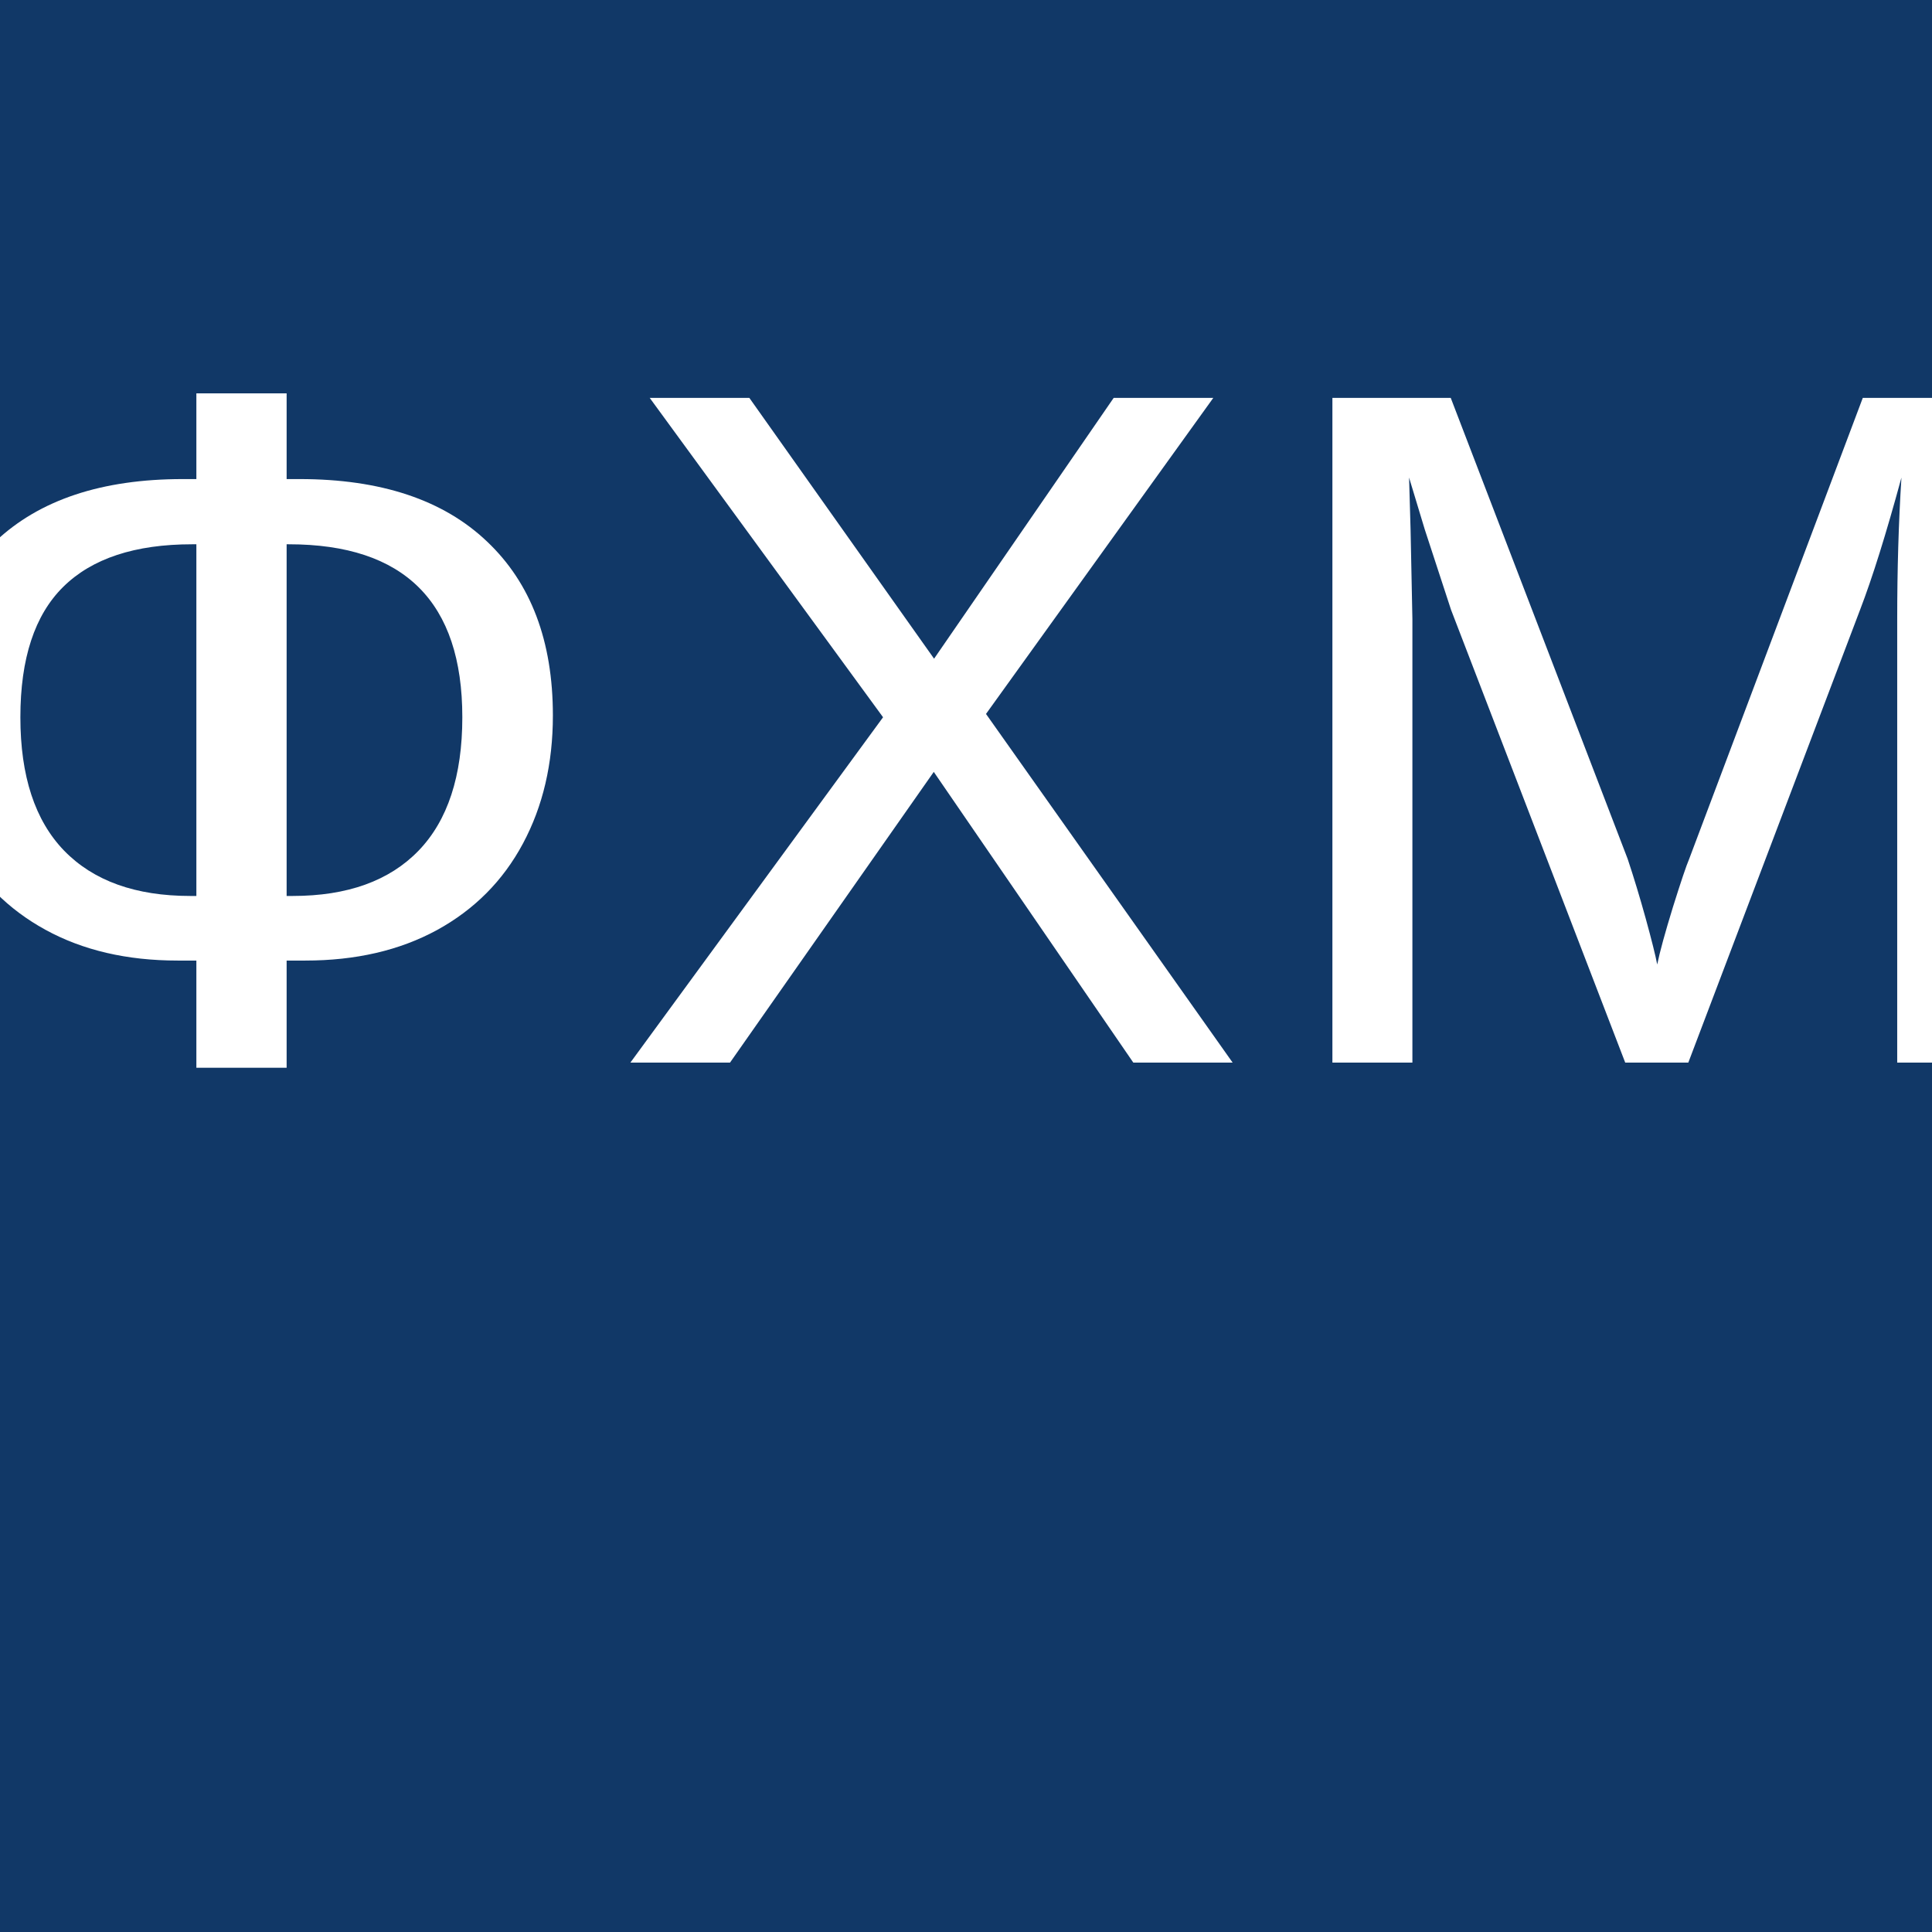
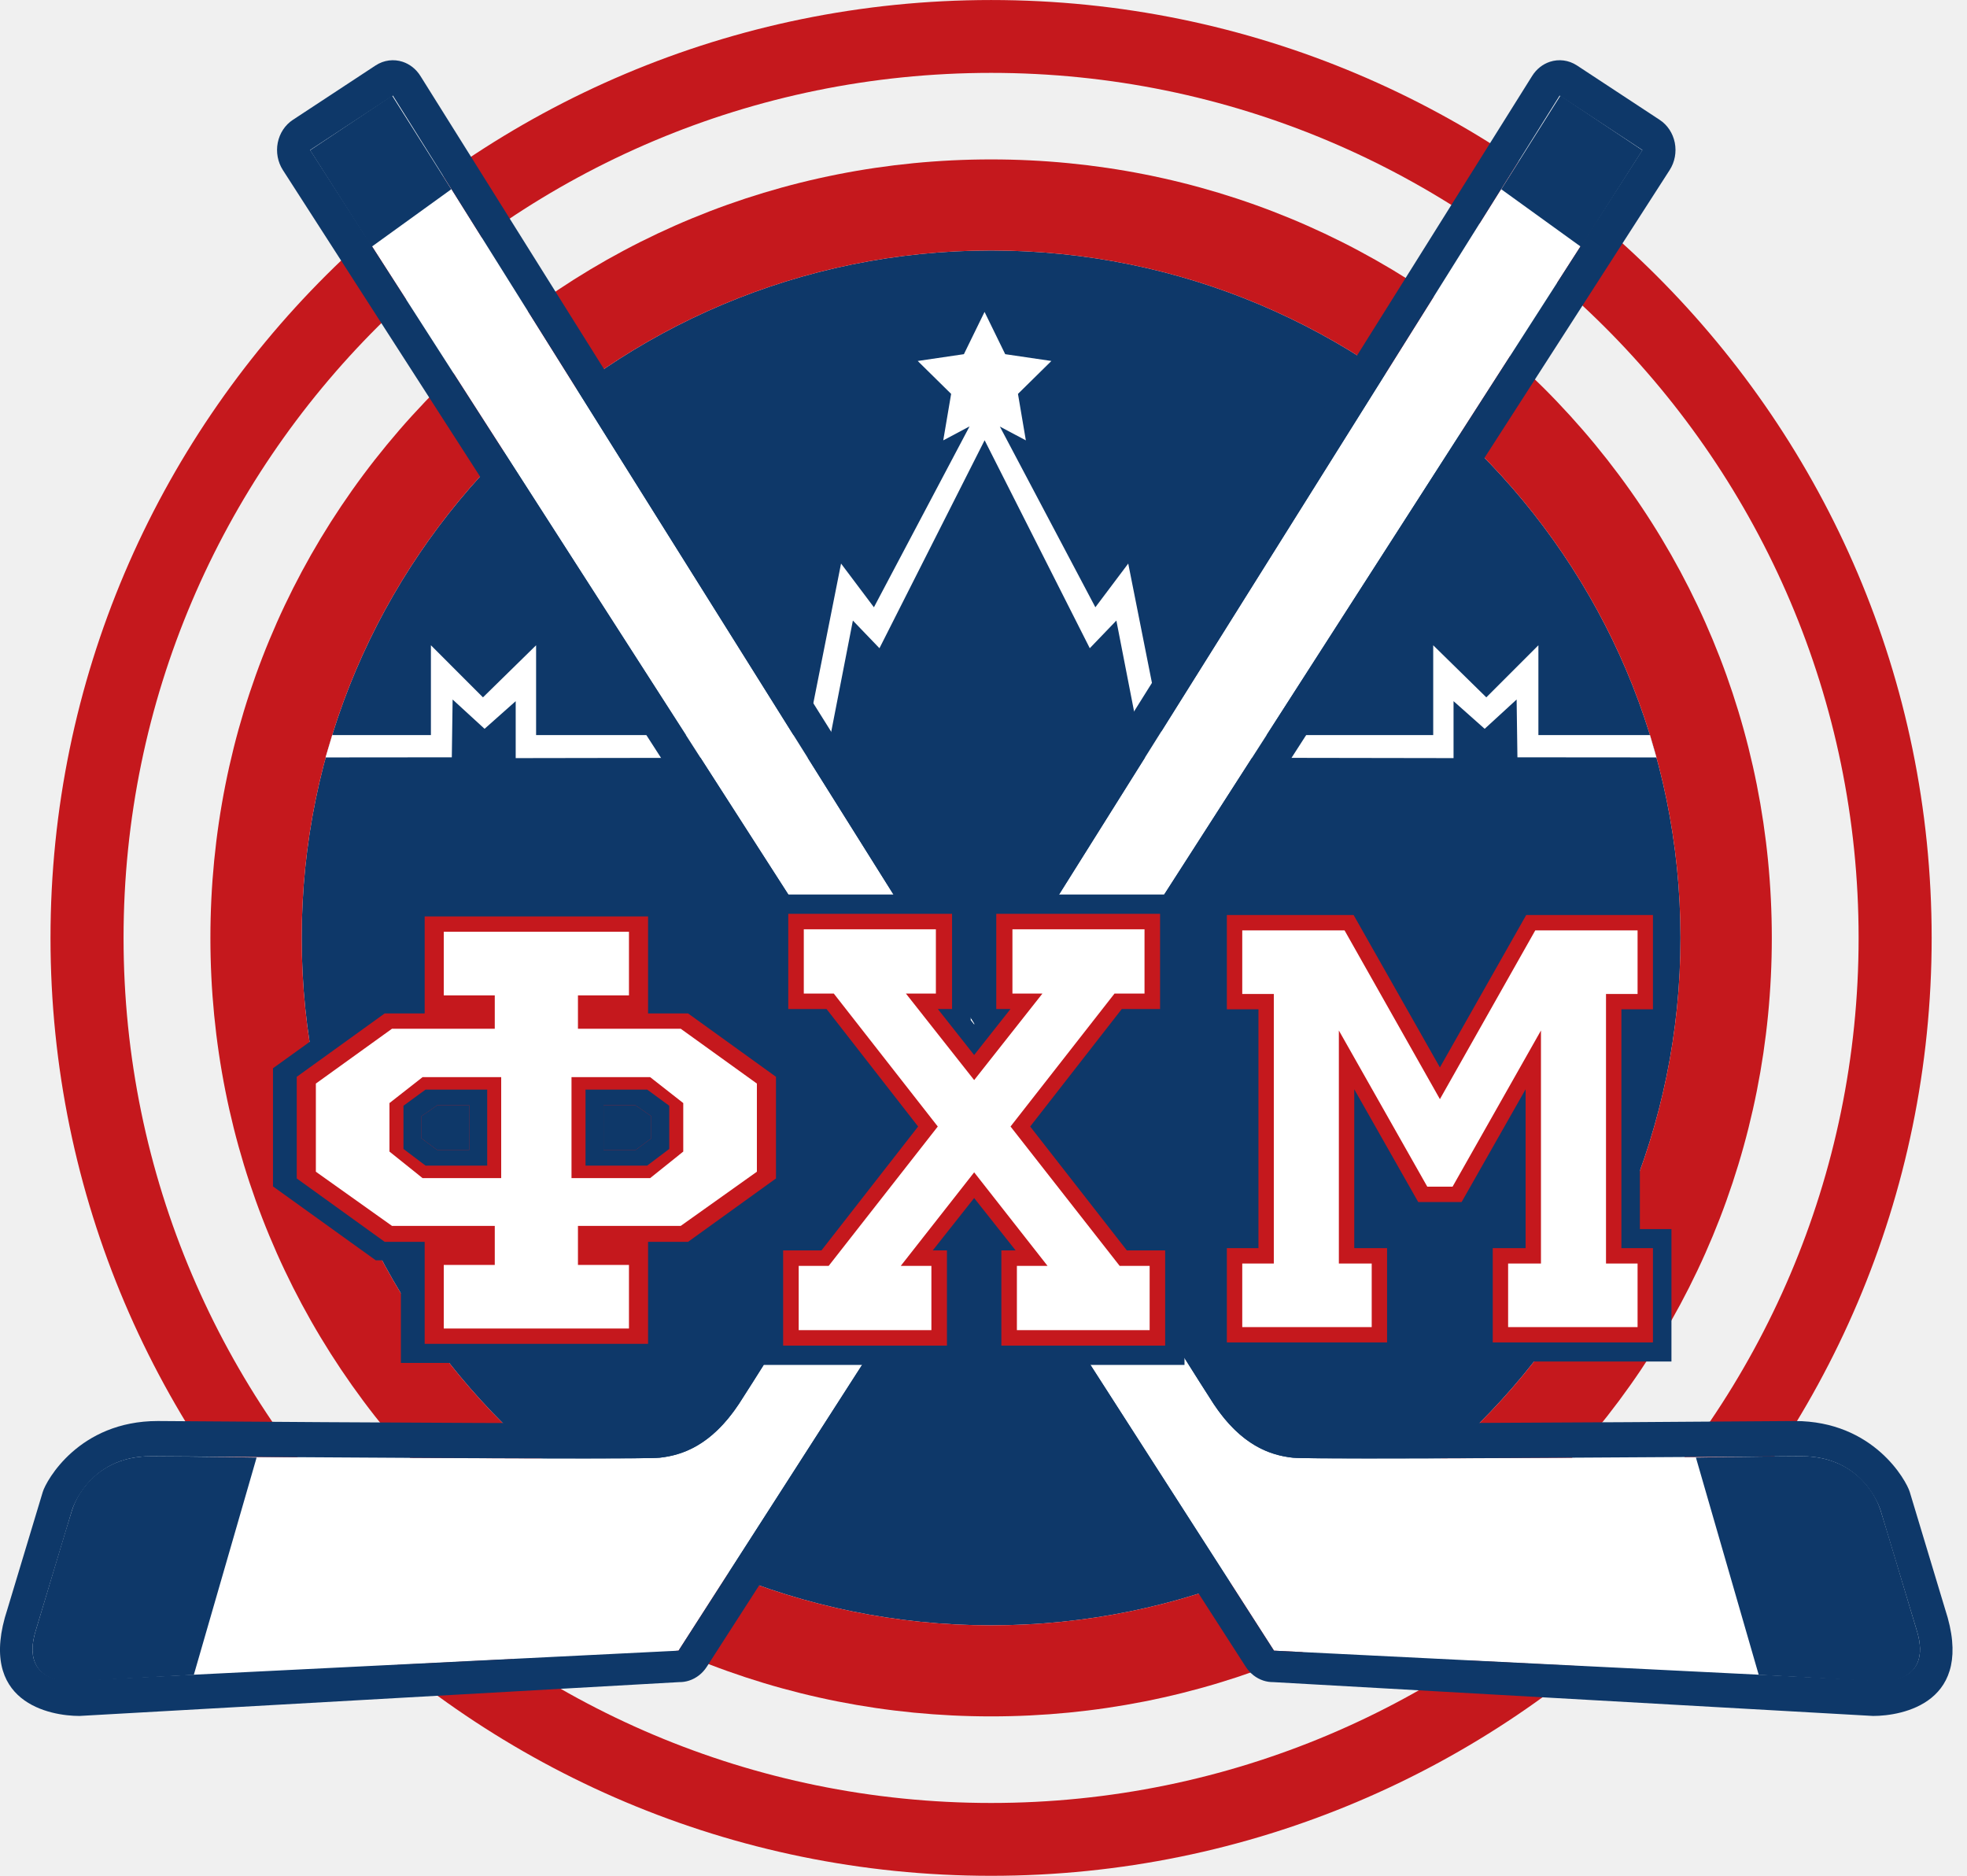
- <svg xmlns="http://www.w3.org/2000/svg" viewBox="0 0 100 100">
-   <rect width="100" height="100" fill="#113867" />
-   <text x="50" y="55" font-family="Arial, Helvetica, sans-serif" font-size="50" fill="white" text-anchor="middle">ФХМ</text>
+ <svg xmlns="http://www.w3.org/2000/svg" width="86" height="82" viewBox="0 0 86 82" fill="none">
+   <g id="g10">
+     <g id="g12">
+       <path id="path14" d="M73.473 41.001C73.473 57.597 59.979 71.052 43.332 71.052C26.686 71.052 13.191 57.597 13.191 41.001C13.191 24.404 26.686 10.95 43.332 10.95C59.979 10.95 73.473 24.404 73.473 41.001Z" fill="#0E3869" />
+       <path id="path16" d="M43.332 6.969C34.214 6.969 25.643 10.509 19.196 16.937C12.749 23.364 9.199 31.91 9.199 41.001C9.199 50.091 12.749 58.637 19.196 65.065C25.643 71.492 34.214 75.032 43.332 75.032C52.45 75.032 61.022 71.492 67.468 65.065C73.915 58.637 77.466 50.091 77.466 41.001C77.466 31.91 73.915 23.364 67.468 16.937C61.022 10.509 52.45 6.969 43.332 6.969ZM43.332 10.95C59.979 10.95 73.473 24.404 73.473 41.001C73.473 57.597 59.979 71.052 43.332 71.052C26.686 71.052 13.191 57.597 13.191 41.001C13.191 24.404 26.686 10.95 43.332 10.95Z" fill="#C5181D" />
+       <path id="path18" d="M43.332 3.186C22.418 3.186 5.402 20.149 5.402 41.001C5.402 61.852 22.418 78.817 43.332 78.817C64.246 78.817 81.261 61.852 81.261 41.001C81.261 20.149 64.246 3.186 43.332 3.186ZM43.332 82.001C20.657 82.001 2.208 63.608 2.208 41.001C2.208 18.393 20.657 0.001 43.332 0.001C66.008 0.001 84.455 18.393 84.455 41.001C84.455 63.608 66.008 82.001 43.332 82.001Z" fill="#C5181D" />
+       <path id="path20" d="M72.423 33.111L66.344 33.106L66.309 30.579L64.912 31.86L63.551 30.651V33.141L49.977 33.119L48.809 27.128L47.647 28.337L43.052 19.251L43.049 19.259L43.046 19.251L38.451 28.337L37.289 27.128L36.122 33.119L22.547 33.141V30.651L21.186 31.86L19.789 30.579L19.754 33.106L14.232 33.111L14.525 32.134H18.84V28.208L21.116 30.485L23.439 28.208V32.134H35.283L36.772 24.636L38.209 26.547L42.39 18.64L41.24 19.251L41.585 17.219L40.124 15.78L42.143 15.483L43.046 13.635L43.949 15.483L45.968 15.78L44.507 17.219L44.852 19.251L43.715 18.647L47.891 26.547L49.328 24.636L50.818 32.134H62.662V28.208L64.984 30.485L67.261 28.208V32.134H72.139L72.423 33.111Z" fill="white" />
+       <path id="path22" d="M3.866 63.644C3.866 63.644 27.871 63.829 28.841 63.724C29.812 63.62 31.093 63.2 32.304 61.376C33.515 59.553 68.19 4.179 68.19 4.179L71.809 6.558L29.667 72.159L0.857 73.616L3.866 63.644Z" fill="white" />
+       <path id="path24" d="M67.764 2.701C67.457 2.802 67.18 3.012 66.988 3.319C66.641 3.873 32.311 58.696 31.125 60.481C30.564 61.324 29.966 61.841 29.295 62.061C29.113 62.12 28.92 62.161 28.706 62.185C27.72 62.253 16.354 62.192 6.9 62.12C3.449 62.12 2.018 64.73 1.87 65.22L0.325 70.342C-1.035 74.457 2.228 75.013 3.472 75.013L29.693 73.534C29.845 73.536 29.993 73.513 30.134 73.466C30.442 73.365 30.715 73.155 30.902 72.863L73 7.433C73.225 7.084 73.306 6.652 73.224 6.237C73.141 5.823 72.903 5.463 72.566 5.241L68.948 2.862C68.58 2.621 68.149 2.575 67.764 2.701ZM68.19 4.179L71.808 6.558L29.666 72.159L3.121 73.475C3.121 73.475 0.857 73.616 1.557 71.299C2.119 69.434 3.15 66.013 3.15 66.013C3.15 66.013 3.866 63.644 6.618 63.66C10.874 63.685 27.98 63.817 28.841 63.724C29.112 63.694 29.407 63.641 29.718 63.539C30.522 63.276 31.431 62.69 32.304 61.376C33.515 59.553 68.19 4.179 68.19 4.179Z" fill="#0E3869" />
+       <path id="path26" d="M71.808 6.568L69.121 10.788L65.637 8.273L68.225 4.179L71.808 6.568Z" fill="#0E3869" />
+       <path id="path28" d="M11.219 63.718L8.474 73.216C8.474 73.216 4.036 73.452 3.296 73.503C2.205 73.578 1.02 73.076 1.557 71.299C2.074 69.587 2.864 66.917 3.151 66.013C3.437 65.11 4.447 63.646 6.618 63.66C8.79 63.674 11.219 63.718 11.219 63.718Z" fill="#0E3869" />
+       <path id="path30" d="M81.503 63.644C81.503 63.644 57.498 63.829 56.526 63.724C55.556 63.62 54.275 63.2 53.064 61.376C51.853 59.553 17.179 4.179 17.179 4.179L13.56 6.558L55.701 72.159L84.511 73.616L81.503 63.644Z" fill="white" />
+       <path id="path32" d="M17.604 2.701C17.218 2.575 16.788 2.621 16.42 2.862L12.802 5.241C12.464 5.463 12.227 5.823 12.144 6.237C12.062 6.652 12.143 7.084 12.367 7.433L54.465 72.863C54.653 73.155 54.926 73.365 55.233 73.466C55.375 73.513 55.523 73.536 55.674 73.534L81.895 75.013C83.139 75.013 86.403 74.457 85.042 70.342L83.497 65.22C83.349 64.73 81.919 62.12 78.467 62.12C69.014 62.192 57.648 62.253 56.661 62.185C56.447 62.161 56.255 62.12 56.073 62.061C55.401 61.841 54.803 61.324 54.243 60.481C53.057 58.696 18.726 3.873 18.38 3.319C18.188 3.012 17.91 2.802 17.604 2.701ZM17.178 4.179C17.178 4.179 51.853 59.553 53.064 61.376C53.937 62.69 54.846 63.276 55.648 63.539C55.96 63.641 56.255 63.694 56.526 63.724C57.388 63.817 74.493 63.685 78.749 63.66C81.502 63.644 82.217 66.013 82.217 66.013C82.217 66.013 83.248 69.434 83.811 71.299C84.51 73.616 82.246 73.475 82.246 73.475L55.701 72.159L13.559 6.558L17.178 4.179Z" fill="#0E3869" />
+       <path id="path34" d="M13.56 6.568L16.247 10.788L19.731 8.273L17.143 4.179L13.56 6.568Z" fill="#0E3869" />
+       <path id="path36" d="M74.148 63.718L76.894 73.216C76.894 73.216 81.332 73.452 82.071 73.503C83.163 73.578 84.348 73.076 83.811 71.299C83.294 69.587 82.503 66.917 82.217 66.013C81.93 65.11 80.921 63.646 78.75 63.66C76.579 63.674 74.148 63.718 74.148 63.718Z" fill="#0E3869" />
+       <path id="path38" d="M34.635 51.726L30.347 54.809H29.042V59.296H17.858V54.809H16.555L12.266 51.726V46.798L16.555 43.715H17.858V39.475H29.042V43.715H30.347L34.635 46.798V51.726Z" fill="#C5181D" />
+       <path id="path40" d="M29.873 50.341V48.221L28.425 47.087H24.987V51.502H28.425L29.873 50.341ZM21.913 51.502V47.087H18.476L17.028 48.221V50.341L18.476 51.502H21.913ZM33.092 51.222L29.763 53.59H25.269V55.296H27.499V58.077H19.402V55.296H21.632V53.59H17.138L13.81 51.222V47.368L17.138 44.972H21.632V43.513H19.402V40.733H27.499V43.513H25.269V44.972H29.763L33.092 47.368V51.222ZM34.258 51.634V46.955L30.209 44.037H28.666V39.797H18.236V44.037H16.692L12.643 46.955V51.634L16.692 54.553H18.236V59.013H28.666V54.553H30.209L34.258 51.634ZM34.635 51.745L30.347 54.828H29.042V59.316H17.858V54.828H16.555L12.266 51.745V46.817L16.555 43.734H17.858V39.494H29.042V43.734H30.347L34.635 46.817V51.745Z" fill="white" />
+       <path id="path42" d="M20.515 50.27H19.108L18.427 49.763V48.793L19.116 48.319H20.515V50.27ZM27.794 50.27H26.387V48.319H27.786L28.474 48.793V49.763L27.794 50.27ZM18.607 50.956H21.301V47.633H18.604L17.64 48.338V50.226L18.607 50.956ZM25.6 50.956H28.294L29.261 50.226V48.338L28.297 47.633H25.6V50.956ZM18.567 58.747H28.334V54.287H30.083L33.927 51.516V47.073L30.083 44.302H28.334V40.063H18.567V44.302H16.819L12.974 47.073V51.516L16.819 54.287H18.567V58.747ZM29.373 59.581H17.527V55.094H16.428L11.935 51.864V46.699L16.428 43.468H17.527V39.229H29.373V43.468H30.474L34.966 46.699V51.864L30.474 55.094H29.373V59.581Z" fill="#0E3869" />
+       <path id="path44" d="M72.812 59.253H64.695V53.996H66.158V49.728L64.226 53.114H61.685L59.752 49.728V53.996H61.215V59.253H53.098V53.996H54.478V44.69H53.098V39.432H59.531L62.955 45.544L66.379 39.432H72.812V44.69H71.432V53.996H72.812V59.253Z" fill="#C5181D" />
+       <path id="path46" d="M71.597 58.015H65.937V55.234H67.373V45.048L63.508 51.876H62.403L58.537 45.048V55.234H59.973V58.015H54.313V55.234H55.693V43.451H54.313V40.672H58.786L62.955 48.049L67.124 40.672H71.597V43.451H70.217V55.234H71.597V58.015ZM72.536 58.951V54.299H71.156V44.388H72.536V39.735H66.572L62.955 46.122L59.338 39.735H53.374V44.388H54.755V54.299H53.374V58.951H60.912V54.299H59.476V48.627L61.851 52.812H64.06L66.434 48.627V54.299H64.999V58.951H72.536ZM72.812 59.253H64.695V53.996H66.158V49.728L64.226 53.115H61.685L59.752 49.728V53.996H61.215V59.253H53.098V53.996H54.478V44.691H53.098V39.432H59.531L62.955 45.544L66.379 39.432H72.812V44.691H71.432V53.996H72.812V59.253Z" fill="white" />
+       <path id="path48" d="M65.265 58.685H72.269V54.564H70.89V44.122H72.269V40.001H66.728L62.955 46.662L59.182 40.001H53.64V44.122H55.021V54.564H53.64V58.685H60.645V54.564H59.21V47.618L62.006 52.546H63.904L66.701 47.618V54.564H65.265V58.685ZM73.078 59.519H64.428V53.73H65.892V50.731L64.38 53.38H61.53L60.019 50.731V53.73H61.481V59.519H52.831V53.73H54.212V44.956H52.831V39.166H59.687L62.955 44.999L66.222 39.166H73.078V44.956H71.698V53.73H73.078V59.519Z" fill="#0E3869" />
+       <path id="path50" d="M51.519 59.418H43.233V54.106L42.592 53.271L41.95 54.106V59.418H33.664V54.106H35.617L39.439 49.266L35.841 44.704H33.887V39.392H42.173V44.704L42.592 45.233L43.01 44.704V39.392H51.296V44.704H49.343L45.744 49.266L49.566 54.106H51.519V59.418Z" fill="#C5181D" />
+       <path id="path52" d="M50.264 58.148H44.46V55.338H45.8L42.592 51.249L39.383 55.338H40.722V58.148H34.92V55.338H36.231L41.001 49.246L36.454 43.433H35.143V40.624H40.918V43.433H39.607L42.592 47.216L45.577 43.433H44.265V40.624H50.04V43.433H48.729L44.182 49.246L48.953 55.338H50.264V58.148ZM51.212 59.093V54.392H49.399L45.381 49.246L49.175 44.379H50.989V39.678H43.289V44.379H43.624L42.592 45.686L41.559 44.379H41.894V39.678H34.194V44.379H36.008L39.802 49.246L35.785 54.392H33.971V59.093H41.671V54.392H41.337L42.592 52.806L43.847 54.392H43.512V59.093H51.212ZM51.519 59.399H43.233V54.087L42.592 53.252L41.95 54.087V59.399H33.664V54.087H35.617L39.439 49.246L35.841 44.685H33.887V39.373H42.173V44.685L42.592 45.213L43.01 44.685V39.373H51.296V44.685H49.343L45.744 49.246L49.566 54.087H51.519V59.399Z" fill="white" />
+       <path id="path54" d="M43.781 58.824H50.943V54.661H49.267L45.041 49.246L49.044 44.111H50.72V39.947H43.558V44.111H44.178L42.591 46.12L41.005 44.111H41.625V39.947H34.464V44.111H36.139L40.142 49.246L35.916 54.661H34.24V58.824H41.402V54.661H40.781L42.591 52.373L44.403 54.661H43.781V58.824ZM51.788 59.667H42.964V54.178L42.591 53.693L42.219 54.177V59.667H33.395V53.818H35.486L39.096 49.246L35.71 44.953H33.618V39.104H42.442V44.592L42.591 44.781L42.741 44.592V39.104H51.564V44.953H49.474L46.087 49.246L49.696 53.818H51.788V59.667Z" fill="#0E3869" />
+       <path id="path56" d="M26.386 50.27V48.319H27.785L28.474 48.793V49.763L27.793 50.27H26.386Z" fill="#0E3869" />
+       <path id="path58" d="M20.516 50.27V48.319H19.117L18.428 48.793V49.763L19.109 50.27H20.516Z" fill="#0E3869" />
+     </g>
+   </g>
</svg>
